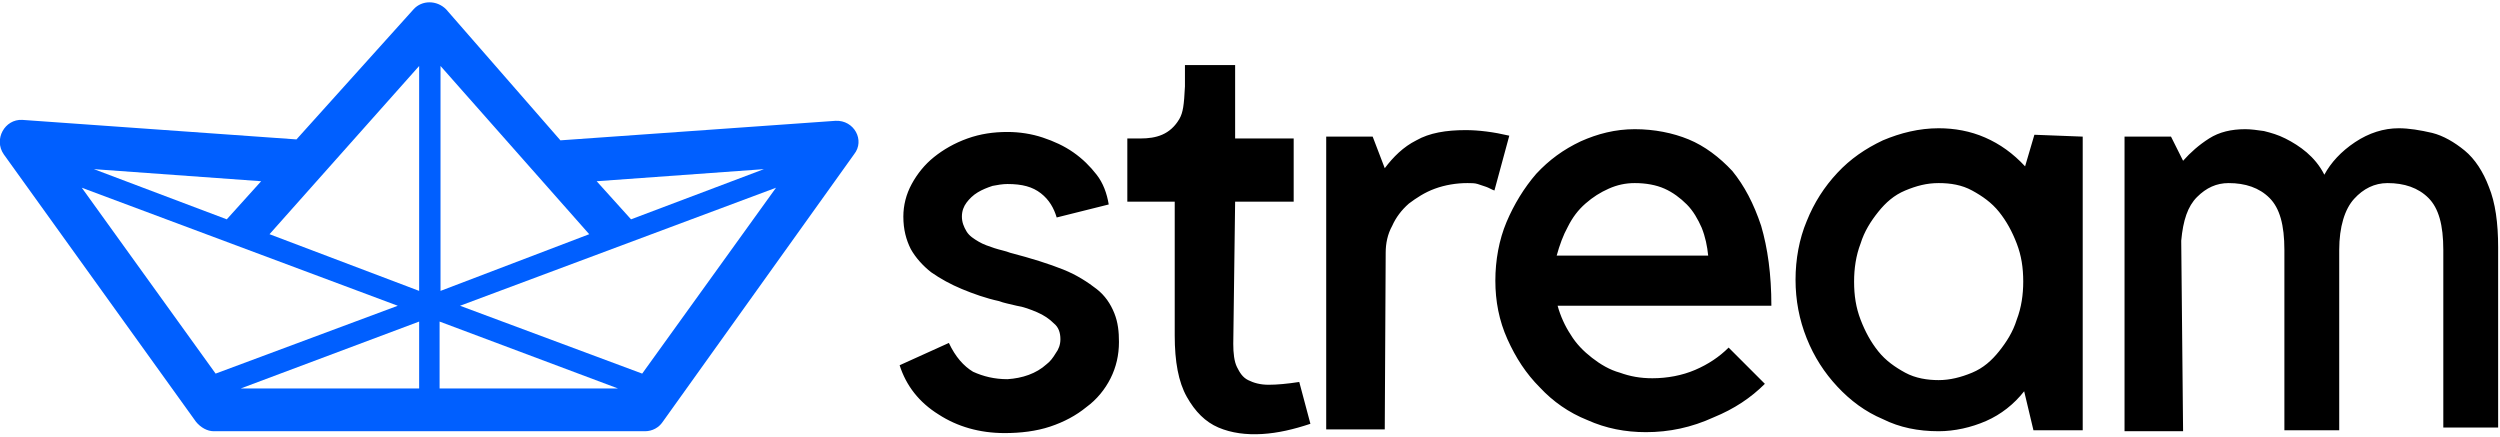
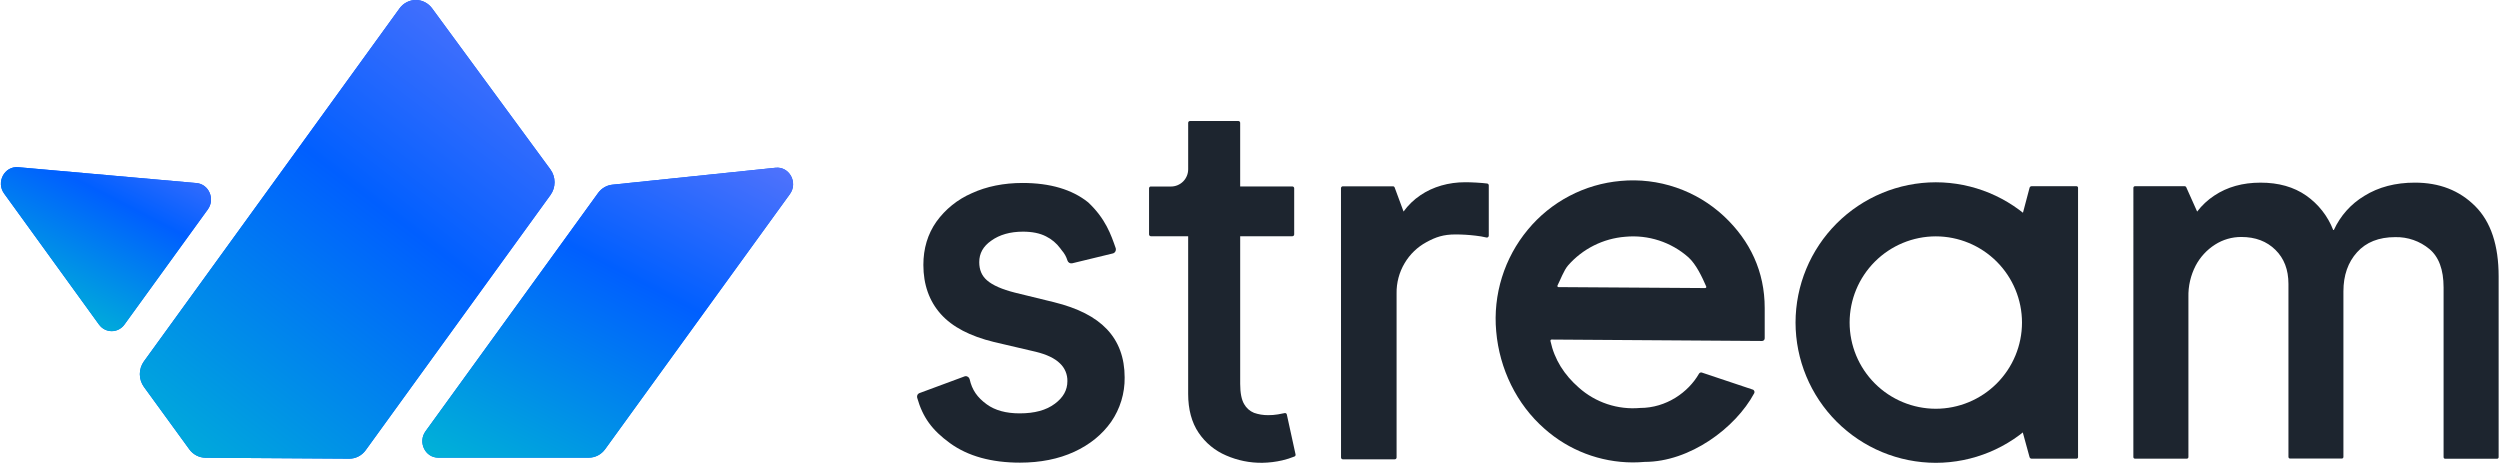
- <svg xmlns="http://www.w3.org/2000/svg" enable-background="new 0 0 269 47" viewBox="0 0 269 47">
-   <g clip-rule="evenodd" fill-rule="evenodd">
-     <path d="m112.6 39.2c.4-.3.7-.7 1-1.2.3-.4.5-.9.5-1.5 0-.7-.2-1.3-.7-1.7-.5-.5-1.1-.9-1.8-1.2s-1.5-.6-2.2-.7c-.8-.2-1.4-.3-1.9-.5-1.4-.3-2.8-.8-4-1.3s-2.3-1.1-3.3-1.8c-.9-.7-1.7-1.6-2.2-2.5-.5-1-.8-2.1-.8-3.5 0-1.2.3-2.4.9-3.5s1.4-2.1 2.4-2.9 2.2-1.5 3.6-2 2.8-.7 4.3-.7c1.3 0 2.6.2 3.8.6s2.3.9 3.3 1.6 1.8 1.5 2.5 2.4 1.1 2 1.3 3.2l-5.6 1.4c-.3-1-.8-1.9-1.7-2.6s-2-1-3.6-1c-.5 0-1.1.1-1.6.2-.6.2-1.1.4-1.6.7s-.9.7-1.2 1.1-.5.9-.5 1.5.2 1.1.5 1.6.8.8 1.3 1.1 1.1.5 1.7.7 1.2.3 1.7.5c2.3.6 4.2 1.2 5.7 1.8s2.7 1.4 3.6 2.1 1.5 1.6 1.9 2.6.5 2 .5 3.1c0 1.4-.3 2.7-.9 3.9s-1.5 2.3-2.6 3.1c-1.1.9-2.4 1.6-3.9 2.1s-3.2.7-4.9.7c-2.7 0-5.1-.7-7.1-2-2.1-1.3-3.5-3.1-4.2-5.3l5.3-2.4c.7 1.5 1.6 2.5 2.6 3.1 1.1.5 2.3.8 3.7.8 1.6-.1 3.1-.6 4.2-1.6zm28.4 6.4c-1.8.6-3.5 1-5.2 1.1s-3.3-.1-4.7-.7-2.5-1.7-3.4-3.3-1.3-3.8-1.3-6.6v-14.4h-5.1v-6.8h1.4c1.7 0 3.2-.4 4.2-2.1.4-.7.5-1.5.6-3.5v-2.3h5.4v7.9h6.3v6.8h-6.3l-.2 15.3c0 1 .1 1.9.4 2.5s.6 1.1 1.2 1.4 1.3.5 2.2.5 2-.1 3.3-.3zm19.8-25.1c-.3-.1-.6-.3-.9-.4s-.6-.2-.9-.3-.7-.1-1.1-.1c-1.2 0-2.4.2-3.5.6s-2 1-2.8 1.6c-.8.7-1.4 1.5-1.8 2.4-.5.9-.7 1.9-.7 2.9l-.1 19h-6.3v-31.5h5l1.3 3.4c.9-1.2 2-2.3 3.4-3 1.4-.8 3.2-1.1 5.3-1.1 1.4 0 3 .2 4.7.6zm16.3 26c-2.2 0-4.3-.4-6.3-1.3-2-.8-3.7-2-5.1-3.5-1.5-1.5-2.6-3.2-3.5-5.2s-1.3-4.1-1.3-6.3.4-4.4 1.2-6.3 1.9-3.7 3.2-5.2c1.4-1.5 2.9-2.6 4.8-3.5 1.8-.8 3.7-1.3 5.8-1.3s4.1.4 5.8 1.1 3.3 1.9 4.7 3.4c1.3 1.6 2.3 3.5 3.1 5.9.7 2.4 1.1 5.2 1.1 8.6h-23c.3 1.1.8 2.2 1.4 3.1.6 1 1.4 1.8 2.3 2.5s1.9 1.3 3 1.6c1.1.4 2.2.6 3.5.6 1.6 0 3.2-.3 4.6-.9s2.6-1.4 3.6-2.4l3.9 3.9c-1.5 1.5-3.3 2.7-5.5 3.6-2.4 1.1-4.8 1.6-7.3 1.6zm-1.2-26.8c-1 0-1.9.2-2.8.6s-1.7.9-2.5 1.6-1.4 1.5-1.9 2.5c-.5.9-.9 2-1.2 3.1h16.3c-.1-1-.3-2-.7-3-.4-.9-.9-1.8-1.6-2.5s-1.5-1.3-2.4-1.7-2-.6-3.2-.6zm48.2-5v31.6h-5.3l-1-4.2c-1.1 1.4-2.5 2.5-4.1 3.2s-3.4 1.1-5.1 1.1c-2.2 0-4.2-.4-6-1.3-1.9-.8-3.5-2-4.9-3.5s-2.5-3.2-3.3-5.2-1.2-4.1-1.2-6.3.4-4.4 1.2-6.3c.8-2 1.9-3.7 3.3-5.2s3-2.6 4.9-3.5c1.9-.8 3.9-1.3 6-1.3 1.7 0 3.4.3 5 1s3 1.7 4.3 3.1l1-3.4zm-15.5 26.2c1.2 0 2.4-.3 3.6-.8s2.1-1.3 2.9-2.3 1.5-2.1 1.9-3.4c.5-1.3.7-2.7.7-4.1 0-1.5-.2-2.8-.7-4.1s-1.1-2.4-1.9-3.4-1.8-1.7-2.9-2.3-2.3-.8-3.6-.8-2.4.3-3.6.8-2.1 1.3-2.9 2.3-1.5 2.1-1.9 3.4c-.5 1.3-.7 2.7-.7 4.1 0 1.5.2 2.8.7 4.1s1.1 2.4 1.9 3.4 1.8 1.7 2.9 2.3 2.4.8 3.6.8zm26.3 5.5h-6.3v-31.7h5l1.3 2.6c.8-.9 1.7-1.7 2.8-2.4s2.4-1 3.9-1c.6 0 1.3.1 2 .2.8.2 1.5.4 2.3.8s1.6.9 2.3 1.5 1.4 1.4 1.9 2.4c.7-1.3 1.8-2.5 3.3-3.5s3.1-1.5 4.7-1.5c1.1 0 2.3.2 3.6.5 1.2.3 2.4 1 3.5 1.9s2 2.3 2.6 3.9c.7 1.7 1 3.9 1 6.5v19.4h-5.9v-19.1c0-2.7-.5-4.5-1.6-5.6s-2.6-1.6-4.4-1.6c-1.4 0-2.6.6-3.6 1.7s-1.6 3-1.6 5.5v19.4h-5.9v-19.4c0-2.7-.5-4.5-1.6-5.6s-2.6-1.6-4.4-1.6c-1.3 0-2.4.5-3.4 1.5s-1.5 2.5-1.7 4.7z" />
-     <path d="m60.3 15.1 29.6-2.1c2-.1 3.2 2.1 2 3.6l-20.6 28.8c-.4.6-1.1 1-1.9 1h-46.4c-.7 0-1.4-.4-1.9-1l-20.7-28.8c-1.1-1.6.1-3.8 2-3.7l29.5 2.1 12.6-14c.9-1 2.5-1 3.5 0zm6.2 26.7-19.2-7.2v7.2zm-21.4 0v-7.2l-19.2 7.2zm-2.3-8.9-19.6 7.3-14.4-20zm6.7 0 19.6 7.3 14.4-20zm-4.4-1.6v-24.2l-16.1 18.1zm2.3 0v-24.2l16 18.1zm-23-7.7 3.7-4.1-18-1.3zm43.5 0-3.7-4.1 18-1.3z" fill="#005fff" />
-   </g>
+ <svg xmlns="http://www.w3.org/2000/svg" width="1675" height="311" viewBox="0 0 1675 311" fill="none">
+   <path fill-rule="evenodd" clip-rule="evenodd" d="M1429.35 306.24C1429.35 306.38 1429.38 306.518 1429.43 306.648C1429.49 306.777 1429.57 306.895 1429.66 306.994C1429.87 307.193 1430.14 307.305 1430.43 307.306H1465.17C1465.31 307.307 1465.45 307.28 1465.58 307.227C1465.71 307.173 1465.83 307.094 1465.93 306.994C1466.03 306.895 1466.11 306.777 1466.16 306.648C1466.22 306.518 1466.24 306.38 1466.24 306.24V199.016C1466.06 191.713 1467.73 184.482 1471.08 177.994C1474.11 172.256 1478.57 167.401 1484.04 163.906C1489.3 160.525 1495.44 158.742 1501.7 158.774C1511.15 158.774 1518.71 161.672 1524.53 167.398C1530.35 173.124 1533.26 180.702 1533.26 190.251V306.169C1533.27 306.452 1533.39 306.722 1533.59 306.924C1533.69 307.024 1533.81 307.103 1533.94 307.156C1534.07 307.21 1534.21 307.237 1534.35 307.236H1569.01C1569.15 307.236 1569.29 307.208 1569.42 307.155C1569.55 307.101 1569.66 307.023 1569.76 306.924C1569.87 306.828 1569.95 306.711 1570.01 306.581C1570.06 306.451 1570.09 306.311 1570.09 306.169V195.182C1570.09 184.435 1573.17 175.73 1579.22 169.018C1585.28 162.306 1593.75 158.874 1604.82 158.874C1613.16 158.687 1621.29 161.521 1627.71 166.855C1633.95 172.057 1637.2 180.54 1637.2 192.586V306.3C1637.2 306.44 1637.22 306.579 1637.28 306.708C1637.33 306.838 1637.41 306.956 1637.51 307.055C1637.71 307.253 1637.99 307.365 1638.27 307.367H1673.01C1673.3 307.367 1673.57 307.255 1673.78 307.055C1673.88 306.956 1673.95 306.838 1674.01 306.708C1674.06 306.579 1674.09 306.44 1674.09 306.3V185.24C1674.09 164.379 1668.91 148.61 1658.33 138.074C1647.75 127.538 1634.38 122.365 1617.95 122.365C1604.92 122.365 1593.66 125.317 1584.14 131.221C1575.16 136.6 1568.02 144.58 1563.68 154.105H1563.25C1559.63 144.791 1553.33 136.76 1545.14 131.03C1536.85 125.247 1526.65 122.362 1514.54 122.375C1502.58 122.375 1492.28 125.257 1483.62 131.02C1479.2 133.919 1475.29 137.554 1472.09 141.767L1464.75 125.374C1464.67 125.185 1464.53 125.027 1464.35 124.921C1464.18 124.817 1463.97 124.761 1463.77 124.76H1430.45C1430.16 124.76 1429.89 124.872 1429.68 125.072C1429.58 125.173 1429.51 125.292 1429.45 125.423C1429.4 125.555 1429.37 125.695 1429.37 125.837L1429.35 306.24Z" fill="#1D252F" />
+   <path fill-rule="evenodd" clip-rule="evenodd" d="M898.488 306.504C898.489 306.832 898.619 307.147 898.851 307.38C899.08 307.61 899.391 307.74 899.716 307.742H934.484C934.81 307.74 935.121 307.61 935.35 307.38C935.581 307.147 935.711 306.832 935.712 306.504V196.624C935.585 189.482 937.452 182.445 941.106 176.307C944.616 170.367 949.678 165.497 955.748 162.218C961.987 158.807 967.099 157.086 975.13 157.076C979.65 157.076 984.167 157.348 988.655 157.891V157.891C991.1 158.152 993.526 158.566 995.92 159.129C996.106 159.169 996.298 159.169 996.484 159.129C996.671 159.088 996.846 159.005 996.997 158.887C997.149 158.775 997.27 158.626 997.349 158.455C997.438 158.284 997.482 158.094 997.48 157.901V124.21C997.483 123.907 997.375 123.614 997.178 123.384C996.985 123.152 996.712 123.001 996.413 122.962C994.662 122.72 992.257 122.529 989.228 122.338C986.199 122.147 983.683 122.106 981.49 122.106C970.782 122.106 960.166 125.015 951.652 130.831C947.282 133.77 943.466 137.46 940.381 141.73L934.424 125.629C934.34 125.393 934.185 125.189 933.981 125.045C933.776 124.899 933.529 124.821 933.277 124.823H899.686C899.361 124.825 899.05 124.955 898.821 125.186C898.588 125.422 898.458 125.74 898.458 126.071L898.488 306.504Z" fill="#1D252F" />
+   <path d="M741.58 220.521C733.801 212.36 722.228 206.432 706.208 202.477L679.963 196.057C671.329 193.873 665.049 191.106 661.295 187.826C657.793 184.807 656.093 180.781 656.093 175.649C656.093 169.742 658.709 165.032 664.143 161.249C669.738 157.223 676.883 155.211 685.377 155.211C691.576 155.211 696.768 156.267 700.834 158.371C704.623 160.251 707.908 163.012 710.414 166.421C710.776 166.914 711.118 167.357 711.42 167.77C713.142 169.726 714.425 172.029 715.184 174.522C715.382 175.164 715.803 175.713 716.371 176.072C716.977 176.43 717.695 176.548 718.384 176.404L745.414 169.853C745.772 169.784 746.113 169.647 746.42 169.45C746.726 169.24 746.986 168.969 747.185 168.655C747.38 168.349 747.513 168.007 747.577 167.649C747.653 167.287 747.653 166.914 747.577 166.552V166.421C744.347 157.103 740.694 146.546 729.161 135.658L729.071 135.578C718.344 126.963 703.581 122.586 685.185 122.586C672.466 122.586 660.974 124.911 651.031 129.489C641.55 133.605 633.36 140.213 627.332 148.609C621.566 156.831 618.648 166.542 618.658 177.491C618.658 190.673 622.582 201.743 630.331 210.417C638.079 219.092 650.045 225.271 665.945 229.135L693.9 235.676C701.276 237.457 706.741 240.084 710.182 243.485C711.796 244.999 713.072 246.837 713.926 248.879C714.792 250.938 715.21 253.157 715.153 255.39C715.153 261.337 712.416 266.288 706.781 270.485C700.985 274.842 693.246 276.955 683.122 276.955C674.065 276.955 666.669 274.942 661.144 270.917C654.704 266.248 651.273 261.226 649.672 254.112C649.517 253.442 649.11 252.859 648.535 252.481C647.964 252.094 647.264 251.942 646.583 252.059L616.545 263.189C615.901 263.318 615.325 263.676 614.924 264.195C614.713 264.497 614.566 264.84 614.492 265.201C614.411 265.556 614.411 265.924 614.492 266.278V266.429C618.225 279.572 624.384 288.115 636.469 296.89C648.555 305.665 664.334 309.972 683.374 309.972C697.009 309.972 709.237 307.537 719.692 302.727C730.148 297.917 738.42 291.184 744.457 282.651C750.496 273.903 753.661 263.492 753.514 252.864C753.514 239.691 749.489 228.833 741.58 220.521Z" fill="#1D252F" />
+   <path d="M868.018 304.456L862.172 277.718C862.141 277.56 862.078 277.41 861.988 277.277C861.898 277.144 861.783 277.031 861.648 276.943C861.375 276.773 861.048 276.712 860.732 276.772L856.214 277.638C854.033 278.004 851.824 278.176 849.613 278.151C846.404 278.182 843.214 277.657 840.183 276.601C837.375 275.452 835.041 273.383 833.562 270.734C831.861 267.846 830.925 263.378 830.925 257.169V158.278H865.869C866.197 158.277 866.512 158.147 866.745 157.916C866.975 157.687 867.106 157.375 867.107 157.05V126.157C867.107 125.994 867.075 125.833 867.013 125.683C866.951 125.532 866.86 125.396 866.745 125.281C866.512 125.05 866.197 124.92 865.869 124.919H830.915V82.301C830.915 82.139 830.883 81.978 830.821 81.827C830.759 81.677 830.668 81.541 830.553 81.426C830.438 81.311 830.301 81.22 830.151 81.157C830.001 81.095 829.84 81.063 829.678 81.064H797.314C797.152 81.063 796.991 81.095 796.841 81.157C796.69 81.22 796.554 81.311 796.439 81.426C796.324 81.541 796.232 81.677 796.17 81.827C796.108 81.978 796.076 82.139 796.076 82.301V113.437C796.076 116.495 794.862 119.429 792.699 121.591C790.536 123.754 787.603 124.969 784.544 124.969H770.878C770.633 125.001 770.404 125.11 770.224 125.281C770.109 125.396 770.018 125.532 769.956 125.683C769.894 125.833 769.862 125.994 769.862 126.157V157.05C769.863 157.375 769.994 157.687 770.224 157.916C770.453 158.147 770.764 158.277 771.089 158.278H796.067V263.942C796.067 274.156 798.381 283.062 803.111 289.995C807.646 296.717 814.032 301.981 821.496 305.15C829.158 308.513 837.452 310.192 845.819 310.071C850.27 309.993 854.701 309.453 859.042 308.461C861.831 307.813 864.566 306.952 867.223 305.885C867.507 305.792 867.745 305.594 867.887 305.331C868.04 305.067 868.087 304.754 868.018 304.456Z" fill="#1D252F" />
+   <path d="M1296.99 310.092C1272.07 310.065 1248.18 300.155 1230.57 282.536C1212.95 264.917 1203.04 241.029 1203.01 216.112C1203.04 191.196 1212.95 167.309 1230.57 149.69C1248.19 132.072 1272.07 122.161 1296.99 122.132C1321.91 122.161 1345.79 132.072 1363.41 149.69C1381.03 167.309 1390.94 191.196 1390.97 216.112C1390.94 241.028 1381.03 264.915 1363.41 282.533C1345.79 300.152 1321.91 310.063 1296.99 310.092V310.092ZM1296.99 158.359C1281.68 158.375 1267 164.465 1256.17 175.292C1245.34 186.119 1239.25 200.8 1239.24 216.112C1239.25 231.424 1245.34 246.104 1256.17 256.931C1267 267.759 1281.68 273.848 1296.99 273.864C1312.3 273.848 1326.98 267.759 1337.81 256.931C1348.64 246.104 1354.73 231.424 1354.74 216.112C1354.72 200.801 1348.63 186.122 1337.81 175.295C1326.98 164.469 1312.3 158.378 1296.99 158.359V158.359Z" fill="#1D252F" />
+   <path d="M1392.29 306.297C1392.29 306.564 1392.18 306.82 1391.99 307.009C1391.8 307.198 1391.55 307.304 1391.28 307.304H1361.09C1360.8 307.288 1360.52 307.184 1360.29 307.003C1360.06 306.823 1359.9 306.576 1359.81 306.297L1355.32 289.924C1355.15 289.265 1355.07 288.59 1355.05 287.912V144.824C1355.06 144.145 1355.15 143.471 1355.31 142.811L1359.82 125.774C1359.9 125.494 1360.07 125.246 1360.29 125.065C1360.52 124.884 1360.8 124.78 1361.09 124.768H1391.28C1391.55 124.768 1391.8 124.874 1391.99 125.062C1392.18 125.251 1392.29 125.507 1392.29 125.774V306.297Z" fill="#1D252F" />
+   <path d="M1093.91 309.824C1072.12 309.761 1051.1 301.733 1034.82 287.252C1016.1 270.869 1004.63 247.07 1002.46 222.063C1000.21 197.406 1007.85 172.863 1023.69 153.834C1031.37 144.551 1040.83 136.887 1051.5 131.288C1062.17 125.689 1073.85 122.267 1085.86 121.22C1098.41 120.06 1111.07 121.569 1123.01 125.649C1134.94 129.728 1145.87 136.284 1155.09 144.888C1172.67 161.392 1182.35 182.056 1182.35 206.339V226.656C1182.36 227.13 1182.17 227.585 1181.84 227.922C1181.51 228.26 1181.06 228.452 1180.58 228.458L1039.57 227.502C1039.45 227.5 1039.33 227.525 1039.23 227.576C1039.12 227.626 1039.02 227.7 1038.95 227.792C1038.88 227.885 1038.82 227.993 1038.8 228.108C1038.77 228.223 1038.77 228.343 1038.8 228.458C1041.48 240.976 1048.06 251.166 1057.77 259.669C1063.32 264.63 1069.82 268.402 1076.88 270.753C1083.95 273.103 1091.41 273.982 1098.83 273.335C1116.46 273.335 1131.2 262.808 1138.32 250.38C1138.54 250 1138.89 249.719 1139.32 249.597C1139.74 249.475 1140.19 249.522 1140.58 249.726L1174.59 261.103C1175 261.327 1175.31 261.703 1175.44 262.149C1175.57 262.596 1175.53 263.077 1175.31 263.488C1162.68 286.946 1132.04 309.472 1101.93 309.472C1099.24 309.706 1096.57 309.824 1093.91 309.824ZM1044.2 192.361L1142.46 193.005C1142.58 193.005 1142.7 192.976 1142.81 192.921C1142.92 192.865 1143.01 192.785 1143.08 192.687C1143.15 192.589 1143.2 192.475 1143.22 192.356C1143.24 192.236 1143.23 192.114 1143.19 191.999C1140.51 185.82 1136.48 177.111 1131.21 172.371C1125.48 167.312 1118.77 163.482 1111.5 161.118C1104.23 158.753 1096.56 157.905 1088.95 158.625C1074.12 159.785 1060.34 166.702 1050.56 177.896C1047.77 181.106 1045.41 187.651 1043.51 191.304C1043.46 191.419 1043.44 191.545 1043.45 191.671C1043.45 191.796 1043.5 191.918 1043.56 192.024C1043.63 192.13 1043.73 192.217 1043.84 192.278C1043.95 192.339 1044.07 192.371 1044.2 192.371V192.361Z" fill="#1D252F" />
+   <path fill-rule="evenodd" clip-rule="evenodd" d="M2.755 129.67L66.322 217.446C67.314 218.819 68.602 219.934 70.081 220.701C71.561 221.469 73.193 221.869 74.847 221.869C76.502 221.869 78.133 221.469 79.613 220.701C81.093 219.934 82.38 218.819 83.373 217.446L139.236 140.304C144.266 133.354 139.97 123.389 131.624 122.644L12.194 112.013C3.008 111.194 -2.78 122.031 2.755 129.67Z" fill="#005FFF" />
+   <path fill-rule="evenodd" clip-rule="evenodd" d="M2.755 129.67L66.322 217.446C67.314 218.819 68.602 219.934 70.081 220.701C71.561 221.469 73.193 221.869 74.847 221.869C76.502 221.869 78.133 221.469 79.613 220.701C81.093 219.934 82.38 218.819 83.373 217.446L139.236 140.304C144.266 133.354 139.97 123.389 131.624 122.644L12.194 112.013C3.008 111.194 -2.78 122.031 2.755 129.67Z" fill="url(#paint0_linear_2219_4596)" />
+   <path fill-rule="evenodd" clip-rule="evenodd" d="M400.698 129.337L285.11 288.946C279.834 296.235 284.845 306.638 293.636 306.638H394.471C396.598 306.638 398.696 306.124 400.599 305.137C402.501 304.15 404.156 302.717 405.432 300.952L529.222 130.032C534.801 122.333 528.881 111.43 519.643 112.387L410.304 123.729C408.416 123.923 406.587 124.521 404.933 125.486C403.28 126.452 401.837 127.763 400.698 129.337Z" fill="#005FFF" />
+   <path fill-rule="evenodd" clip-rule="evenodd" d="M400.698 129.337L285.11 288.946C279.834 296.235 284.845 306.638 293.636 306.638H394.471C396.598 306.638 398.696 306.124 400.599 305.137C402.501 304.15 404.156 302.717 405.432 300.952L529.222 130.032C534.801 122.333 528.881 111.43 519.643 112.387L410.304 123.729C408.416 123.923 406.587 124.521 404.933 125.486C403.28 126.452 401.837 127.763 400.698 129.337Z" fill="url(#paint1_linear_2219_4596)" />
+   <path fill-rule="evenodd" clip-rule="evenodd" d="M368.809 130.656L245.004 301.627C243.72 303.403 242.053 304.843 240.136 305.83C238.22 306.818 236.107 307.326 233.967 307.313L137.692 306.681C135.585 306.669 133.508 306.151 131.624 305.17C129.741 304.189 128.1 302.77 126.832 301.023L96.441 259.232C94.65 256.769 93.679 253.768 93.676 250.682C93.672 247.597 94.637 244.594 96.423 242.127L267.657 5.677C268.929 3.92 270.576 2.494 272.469 1.509C274.362 0.524 276.448 0.007 278.566 7.9504e-05C280.683 -0.007 282.773 0.495 284.672 1.466C286.571 2.438 288.227 3.853 289.51 5.601L368.748 113.489C370.561 115.952 371.547 118.963 371.558 122.062C371.569 125.161 370.604 128.179 368.809 130.656Z" fill="#005FFF" />
+   <path fill-rule="evenodd" clip-rule="evenodd" d="M368.809 130.656L245.004 301.627C243.72 303.403 242.053 304.843 240.136 305.83C238.22 306.818 236.107 307.326 233.967 307.313L137.692 306.681C135.585 306.669 133.508 306.151 131.624 305.17C129.741 304.189 128.1 302.77 126.832 301.023L96.441 259.232C94.65 256.769 93.679 253.768 93.676 250.682C93.672 247.597 94.637 244.594 96.423 242.127L267.657 5.677C268.929 3.92 270.576 2.494 272.469 1.509C274.362 0.524 276.448 0.007 278.566 7.9504e-05C280.683 -0.007 282.773 0.495 284.672 1.466C286.571 2.438 288.227 3.853 289.51 5.601L368.748 113.489C370.561 115.952 371.547 118.963 371.558 122.062C371.569 125.161 370.604 128.179 368.809 130.656Z" fill="url(#paint2_linear_2219_4596)" />
+   <defs>
+     <linearGradient id="paint0_linear_2219_4596" x1="-538.95" y1="-404.947" x2="-697.987" y2="-98.068" gradientUnits="userSpaceOnUse">
+       <stop offset="0.178" stop-color="#B38AF8" />
+       <stop offset="0.564" stop-color="#005FFF" />
+       <stop offset="1" stop-color="#00ECBB" />
+     </linearGradient>
+     <linearGradient id="paint1_linear_2219_4596" x1="-669.056" y1="-801.613" x2="-973.237" y2="-217.34" gradientUnits="userSpaceOnUse">
+       <stop offset="0.178" stop-color="#B38AF8" />
+       <stop offset="0.564" stop-color="#005FFF" />
+       <stop offset="1" stop-color="#00ECBB" />
+     </linearGradient>
+     <linearGradient id="paint2_linear_2219_4596" x1="-971.19" y1="-1445.45" x2="-1525.14" y2="-720.137" gradientUnits="userSpaceOnUse">
+       <stop offset="0.178" stop-color="#B38AF8" />
+       <stop offset="0.564" stop-color="#005FFF" />
+       <stop offset="1" stop-color="#00ECBB" />
+     </linearGradient>
+   </defs>
</svg>
